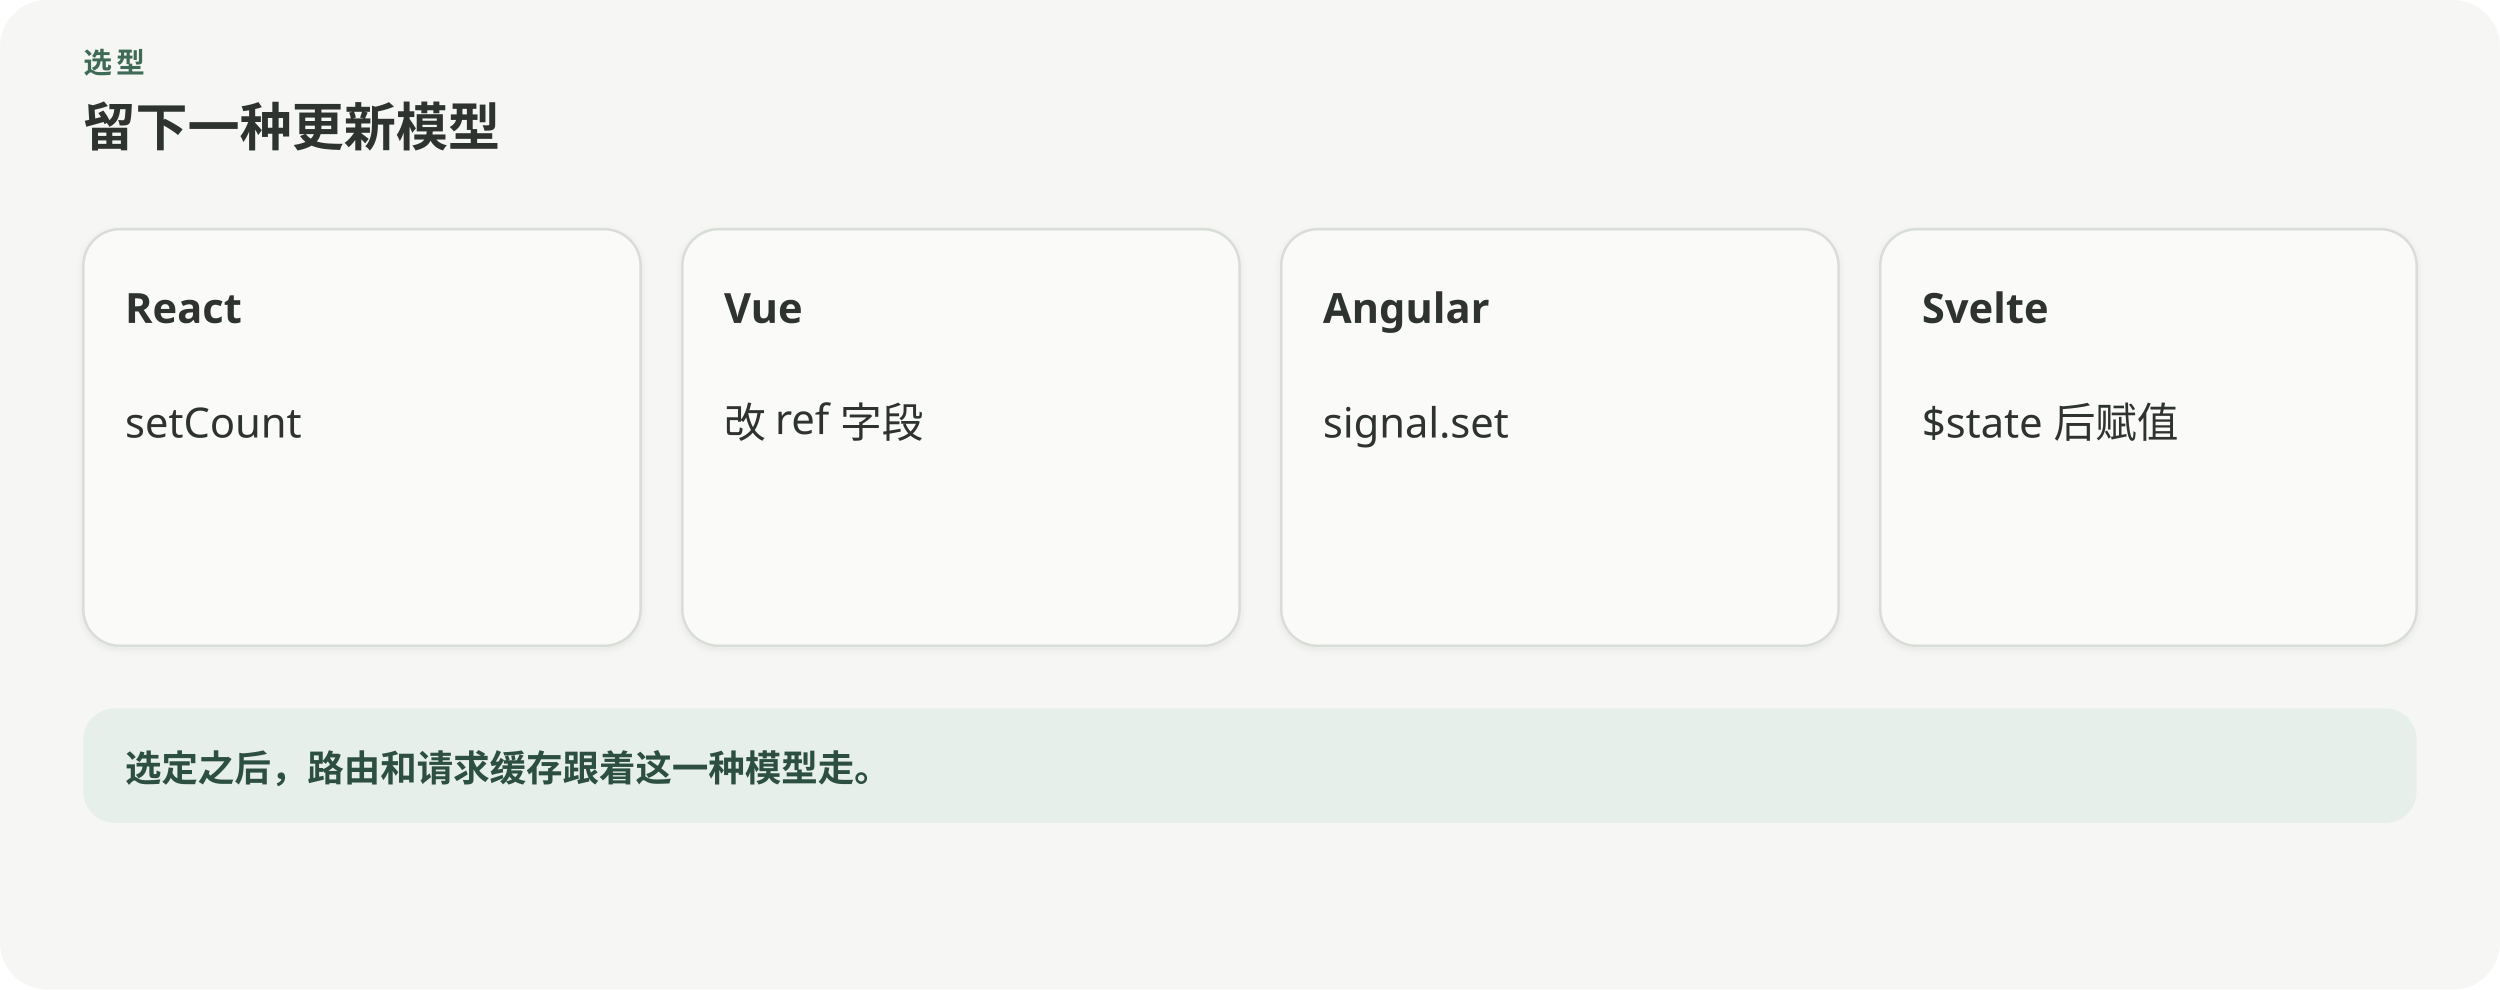
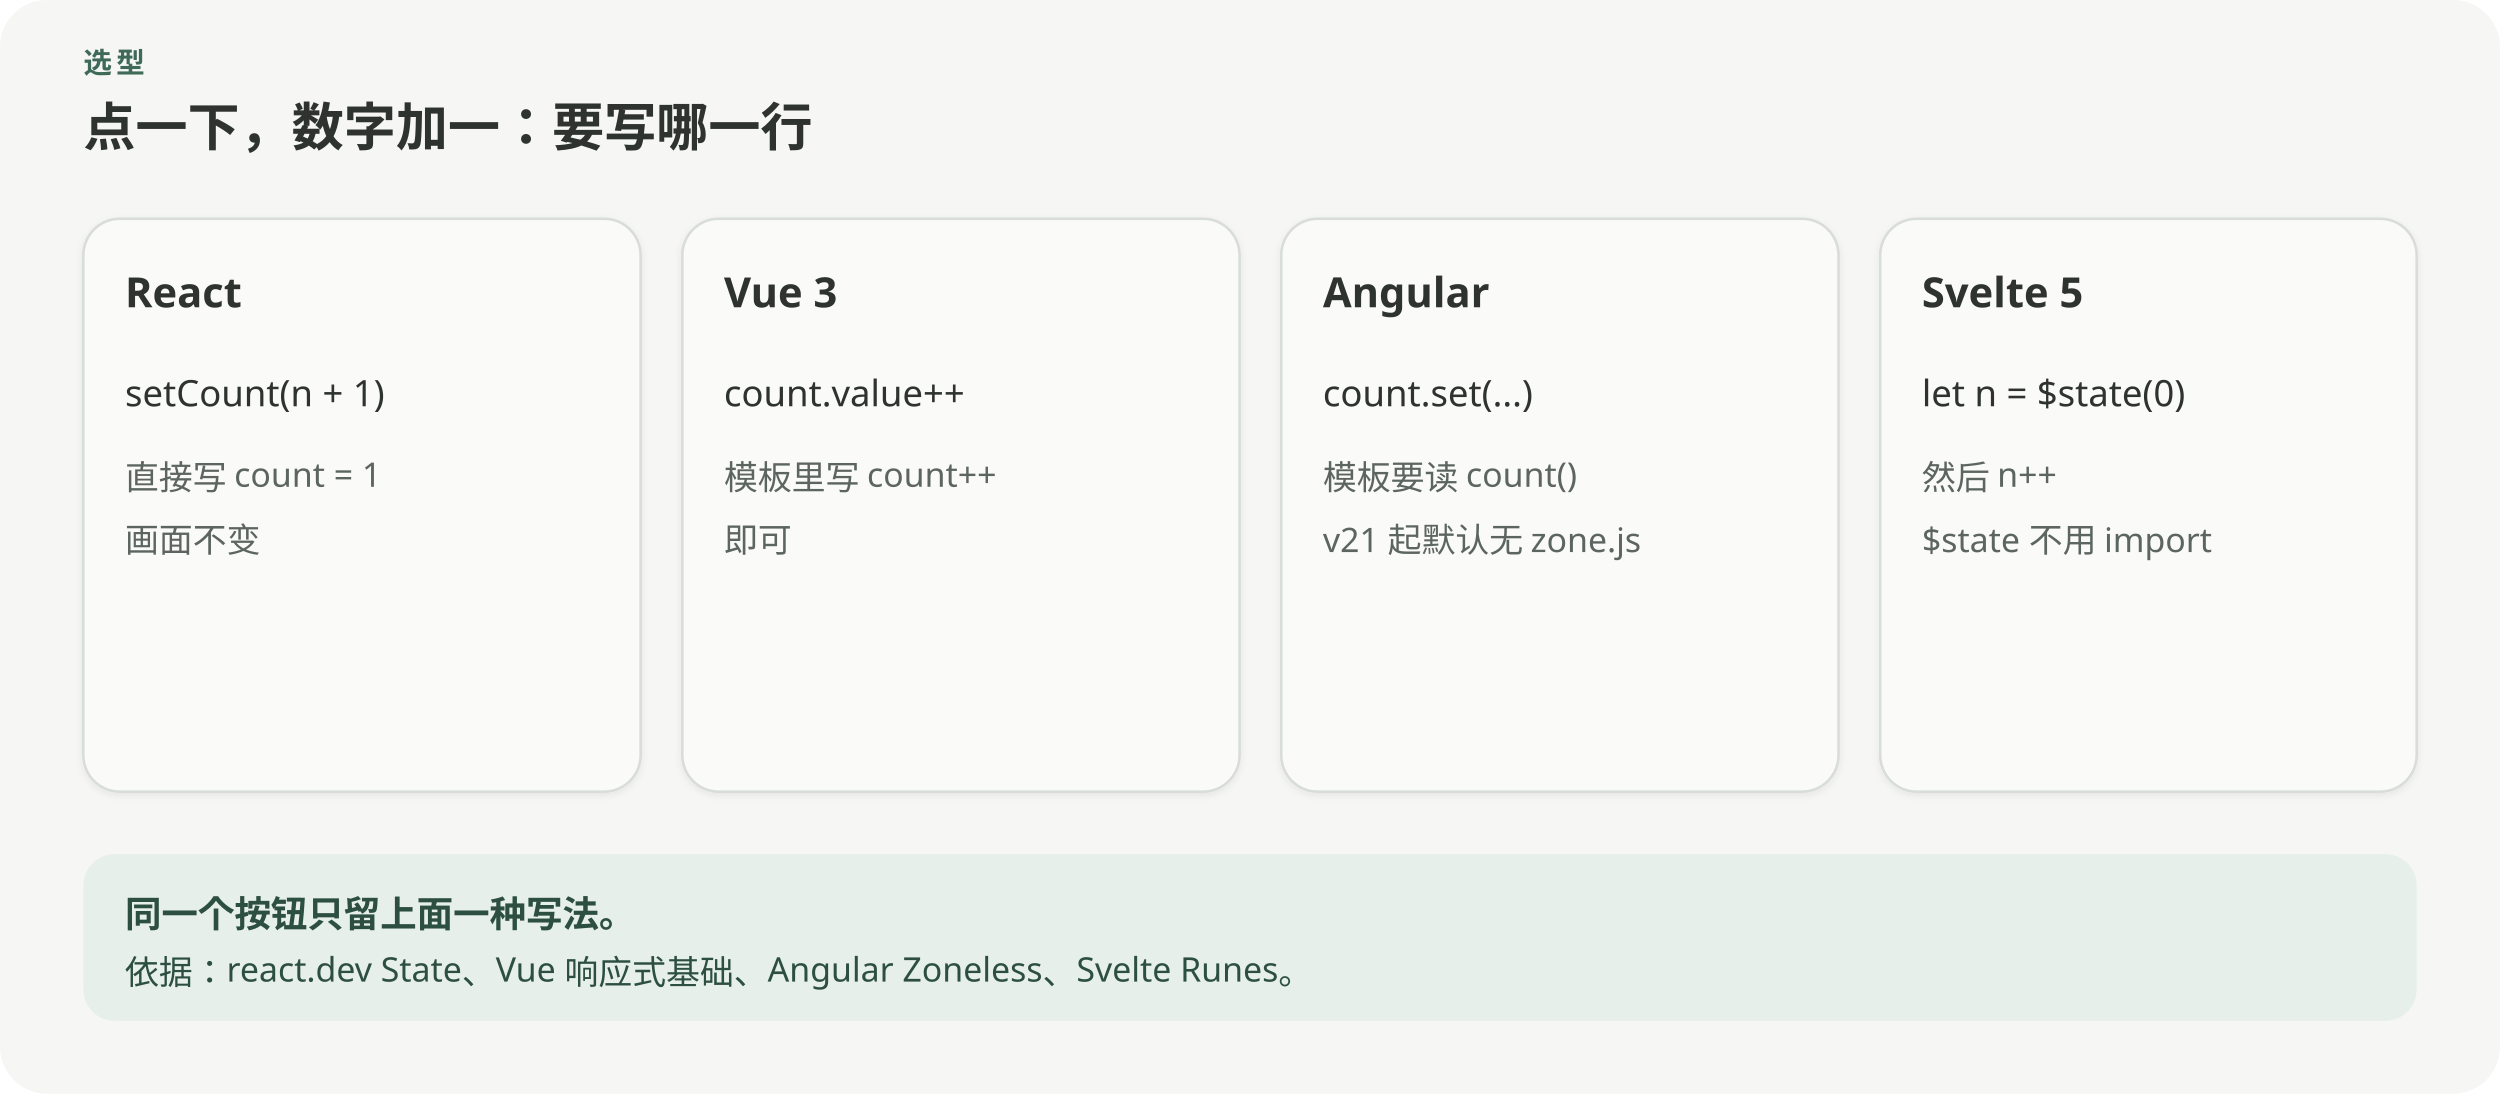
- <svg xmlns="http://www.w3.org/2000/svg" viewBox="0 0 960 380" role="img" aria-labelledby="title desc">
+ <svg xmlns="http://www.w3.org/2000/svg" viewBox="0 0 960 420" role="img" aria-labelledby="title desc">
  <defs>
    <filter id="soft" x="-6%" y="-8%" width="112%" height="124%">
      <feDropShadow dx="0" dy="1" stdDeviation="1.4" flood-color="#28302a" flood-opacity="0.07" />
    </filter>
  </defs>
-   <rect width="960" height="380" rx="18" fill="#f6f7f4" />
+   <rect width="960" height="420" rx="18" fill="#f6f7f4" />
  <text x="32" y="28" font-family="'IBM Plex Sans','Noto Sans SC','PingFang SC',sans-serif" font-size="11" font-weight="600" letter-spacing="1.6" fill="#3f6a58">选型</text>
-   <text x="32" y="56" font-family="'IBM Plex Sans','Noto Sans SC','PingFang SC',sans-serif" font-size="20" font-weight="600" fill="#2e3330">留下一种更新模型</text>
-   <rect x="32" y="88" width="214" height="160" rx="14" fill="#fafaf8" stroke="#d9ddd8" filter="url(#soft)" />
-   <text x="48" y="124" font-family="'IBM Plex Sans','Noto Sans SC','PingFang SC',sans-serif" font-size="16" font-weight="600" fill="#2e3330" text-anchor="start">React</text>
-   <text x="48" y="168" font-family="'IBM Plex Sans','Noto Sans SC','PingFang SC',sans-serif" font-size="16" font-weight="400" fill="#2e3330" text-anchor="start">setCount</text>
-   <rect x="262" y="88" width="214" height="160" rx="14" fill="#fafaf8" stroke="#d9ddd8" filter="url(#soft)" />
-   <text x="278" y="124" font-family="'IBM Plex Sans','Noto Sans SC','PingFang SC',sans-serif" font-size="16" font-weight="600" fill="#2e3330" text-anchor="start">Vue</text>
-   <text x="278" y="168" font-family="'IBM Plex Sans','Noto Sans SC','PingFang SC',sans-serif" font-size="16" font-weight="400" fill="#2e3330" text-anchor="start">改 ref 字段</text>
-   <rect x="492" y="88" width="214" height="160" rx="14" fill="#fafaf8" stroke="#d9ddd8" filter="url(#soft)" />
-   <text x="508" y="124" font-family="'IBM Plex Sans','Noto Sans SC','PingFang SC',sans-serif" font-size="16" font-weight="600" fill="#2e3330" text-anchor="start">Angular</text>
-   <text x="508" y="168" font-family="'IBM Plex Sans','Noto Sans SC','PingFang SC',sans-serif" font-size="16" font-weight="400" fill="#2e3330" text-anchor="start">signal.set</text>
-   <rect x="722" y="88" width="206" height="160" rx="14" fill="#fafaf8" stroke="#d9ddd8" filter="url(#soft)" />
-   <text x="738" y="124" font-family="'IBM Plex Sans','Noto Sans SC','PingFang SC',sans-serif" font-size="16" font-weight="600" fill="#2e3330" text-anchor="start">Svelte</text>
-   <text x="738" y="168" font-family="'IBM Plex Sans','Noto Sans SC','PingFang SC',sans-serif" font-size="16" font-weight="400" fill="#2e3330" text-anchor="start">$state 后赋值</text>
-   <rect x="32" y="272" width="896" height="44" rx="12" fill="#e6efe9" />
-   <text x="48" y="300" font-family="'IBM Plex Sans','Noto Sans SC','PingFang SC',sans-serif" font-size="14" font-weight="600" fill="#2d4f41" text-anchor="start">选定之后，路由和请求缓存跟着这一种模型走。</text>
+   <text x="32" y="56" font-family="'IBM Plex Sans','Noto Sans SC','PingFang SC',sans-serif" font-size="20" font-weight="600" fill="#2e3330">点一下，数字加一：要写哪一行</text>
+   <rect x="32" y="84" width="214" height="220" rx="14" fill="#fafaf8" stroke="#d9ddd8" filter="url(#soft)" />
+   <text x="48" y="118" font-family="'IBM Plex Sans','Noto Sans SC','PingFang SC',sans-serif" font-size="16" font-weight="600" fill="#2e3330">React</text>
+   <text x="48" y="156" font-family="'IBM Plex Sans','Noto Sans SC','PingFang SC',sans-serif" font-size="14" fill="#2e3330">setCount(n + 1)</text>
+   <text x="48" y="188" font-family="'IBM Plex Sans','Noto Sans SC','PingFang SC',sans-serif" font-size="13" fill="#5c6560">直接写 count = 1</text>
+   <text x="48" y="212" font-family="'IBM Plex Sans','Noto Sans SC','PingFang SC',sans-serif" font-size="13" fill="#5c6560">画面不变</text>
+   <rect x="262" y="84" width="214" height="220" rx="14" fill="#fafaf8" stroke="#d9ddd8" filter="url(#soft)" />
+   <text x="278" y="118" font-family="'IBM Plex Sans','Noto Sans SC','PingFang SC',sans-serif" font-size="16" font-weight="600" fill="#2e3330">Vue 3</text>
+   <text x="278" y="156" font-family="'IBM Plex Sans','Noto Sans SC','PingFang SC',sans-serif" font-size="14" fill="#2e3330">count.value++</text>
+   <text x="278" y="188" font-family="'IBM Plex Sans','Noto Sans SC','PingFang SC',sans-serif" font-size="13" fill="#5c6560">模板里写 count++</text>
+   <text x="278" y="212" font-family="'IBM Plex Sans','Noto Sans SC','PingFang SC',sans-serif" font-size="13" fill="#5c6560">即可</text>
+   <rect x="492" y="84" width="214" height="220" rx="14" fill="#fafaf8" stroke="#d9ddd8" filter="url(#soft)" />
+   <text x="508" y="118" font-family="'IBM Plex Sans','Noto Sans SC','PingFang SC',sans-serif" font-size="16" font-weight="600" fill="#2e3330">Angular</text>
+   <text x="508" y="156" font-family="'IBM Plex Sans','Noto Sans SC','PingFang SC',sans-serif" font-size="14" fill="#2e3330">count.set(...)</text>
+   <text x="508" y="188" font-family="'IBM Plex Sans','Noto Sans SC','PingFang SC',sans-serif" font-size="13" fill="#5c6560">模板要读 count()</text>
+   <text x="508" y="212" font-family="'IBM Plex Sans','Noto Sans SC','PingFang SC',sans-serif" font-size="13" fill="#5c6560">v21 起默认无 zone.js</text>
+   <rect x="722" y="84" width="206" height="220" rx="14" fill="#fafaf8" stroke="#d9ddd8" filter="url(#soft)" />
+   <text x="738" y="118" font-family="'IBM Plex Sans','Noto Sans SC','PingFang SC',sans-serif" font-size="16" font-weight="600" fill="#2e3330">Svelte 5</text>
+   <text x="738" y="156" font-family="'IBM Plex Sans','Noto Sans SC','PingFang SC',sans-serif" font-size="14" fill="#2e3330">let n = $state(0)</text>
+   <text x="738" y="188" font-family="'IBM Plex Sans','Noto Sans SC','PingFang SC',sans-serif" font-size="13" fill="#5c6560">然后 n++</text>
+   <text x="738" y="212" font-family="'IBM Plex Sans','Noto Sans SC','PingFang SC',sans-serif" font-size="13" fill="#5c6560">$state 不用 import</text>
+   <rect x="32" y="328" width="896" height="64" rx="12" fill="#e6efe9" />
+   <text x="48" y="356" font-family="'IBM Plex Sans','Noto Sans SC','PingFang SC',sans-serif" font-size="14" font-weight="600" fill="#2d4f41">同一个按钮只留上面一种写法。</text>
+   <text x="48" y="378" font-family="'IBM Plex Sans','Noto Sans SC','PingFang SC',sans-serif" font-size="13" fill="#2d4f41">依据：react.dev State、Vue 响应式基础、Angular Zoneless、Svelte Runes。</text>
</svg>
